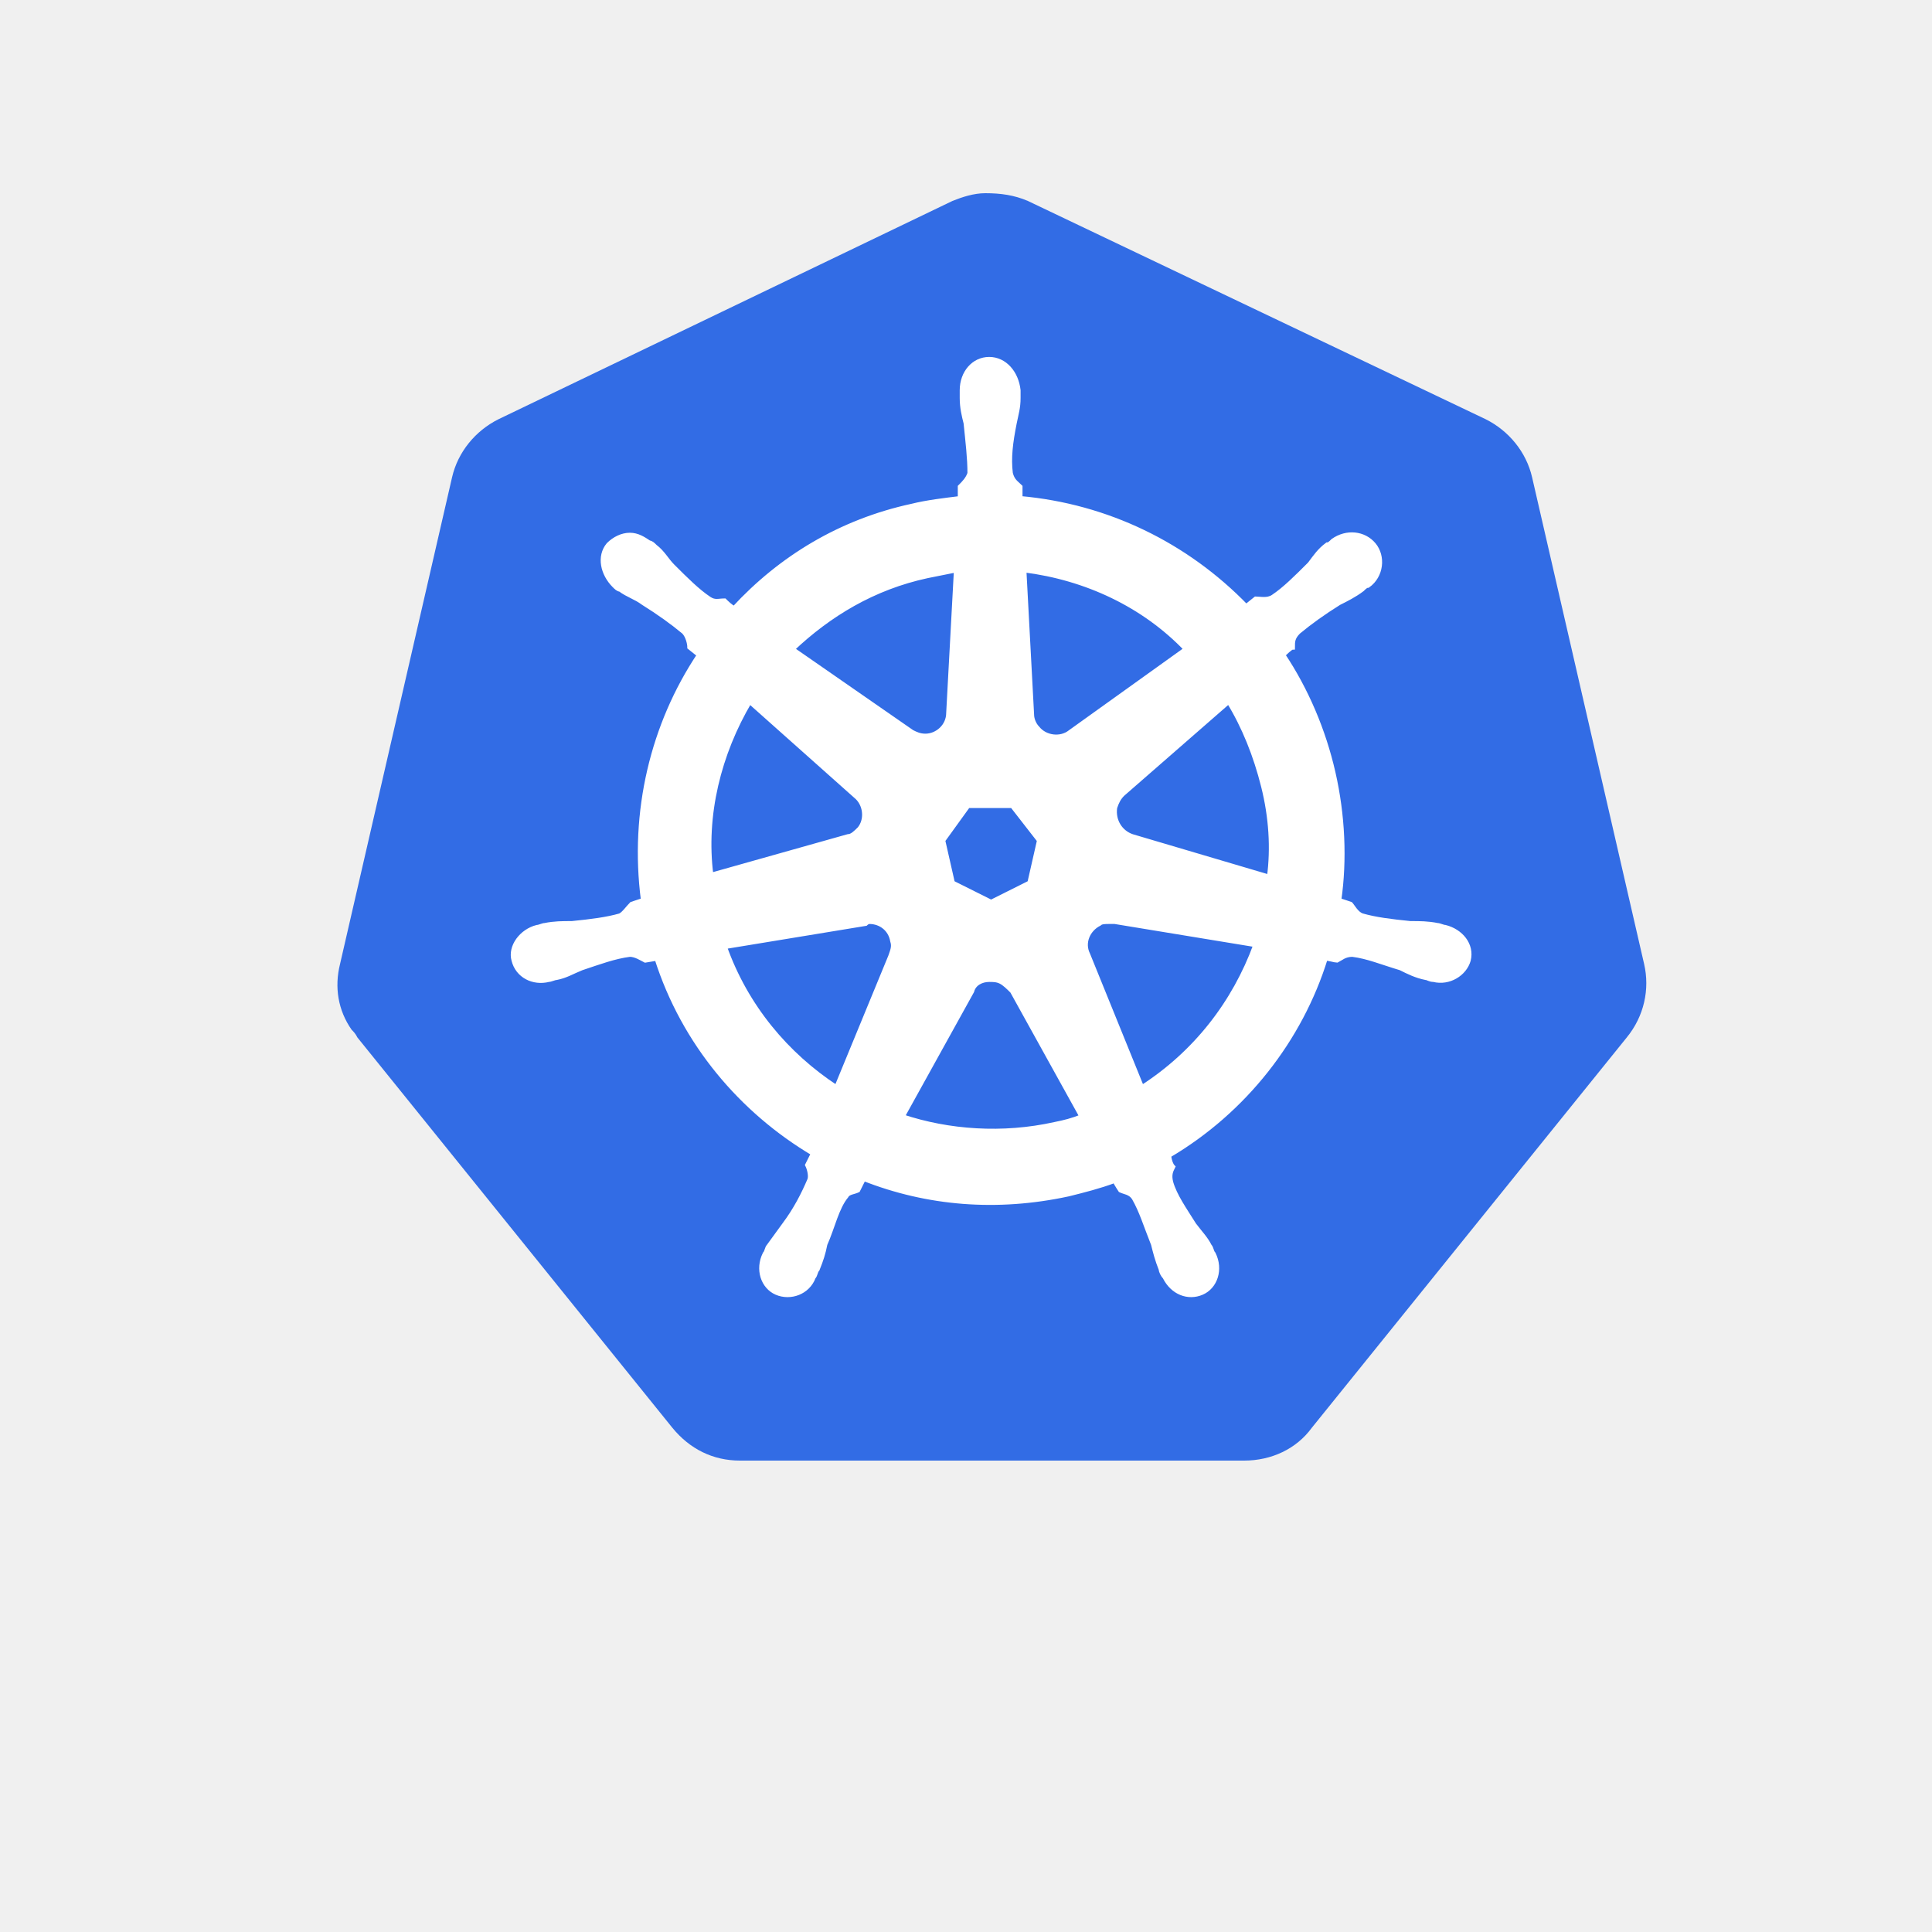
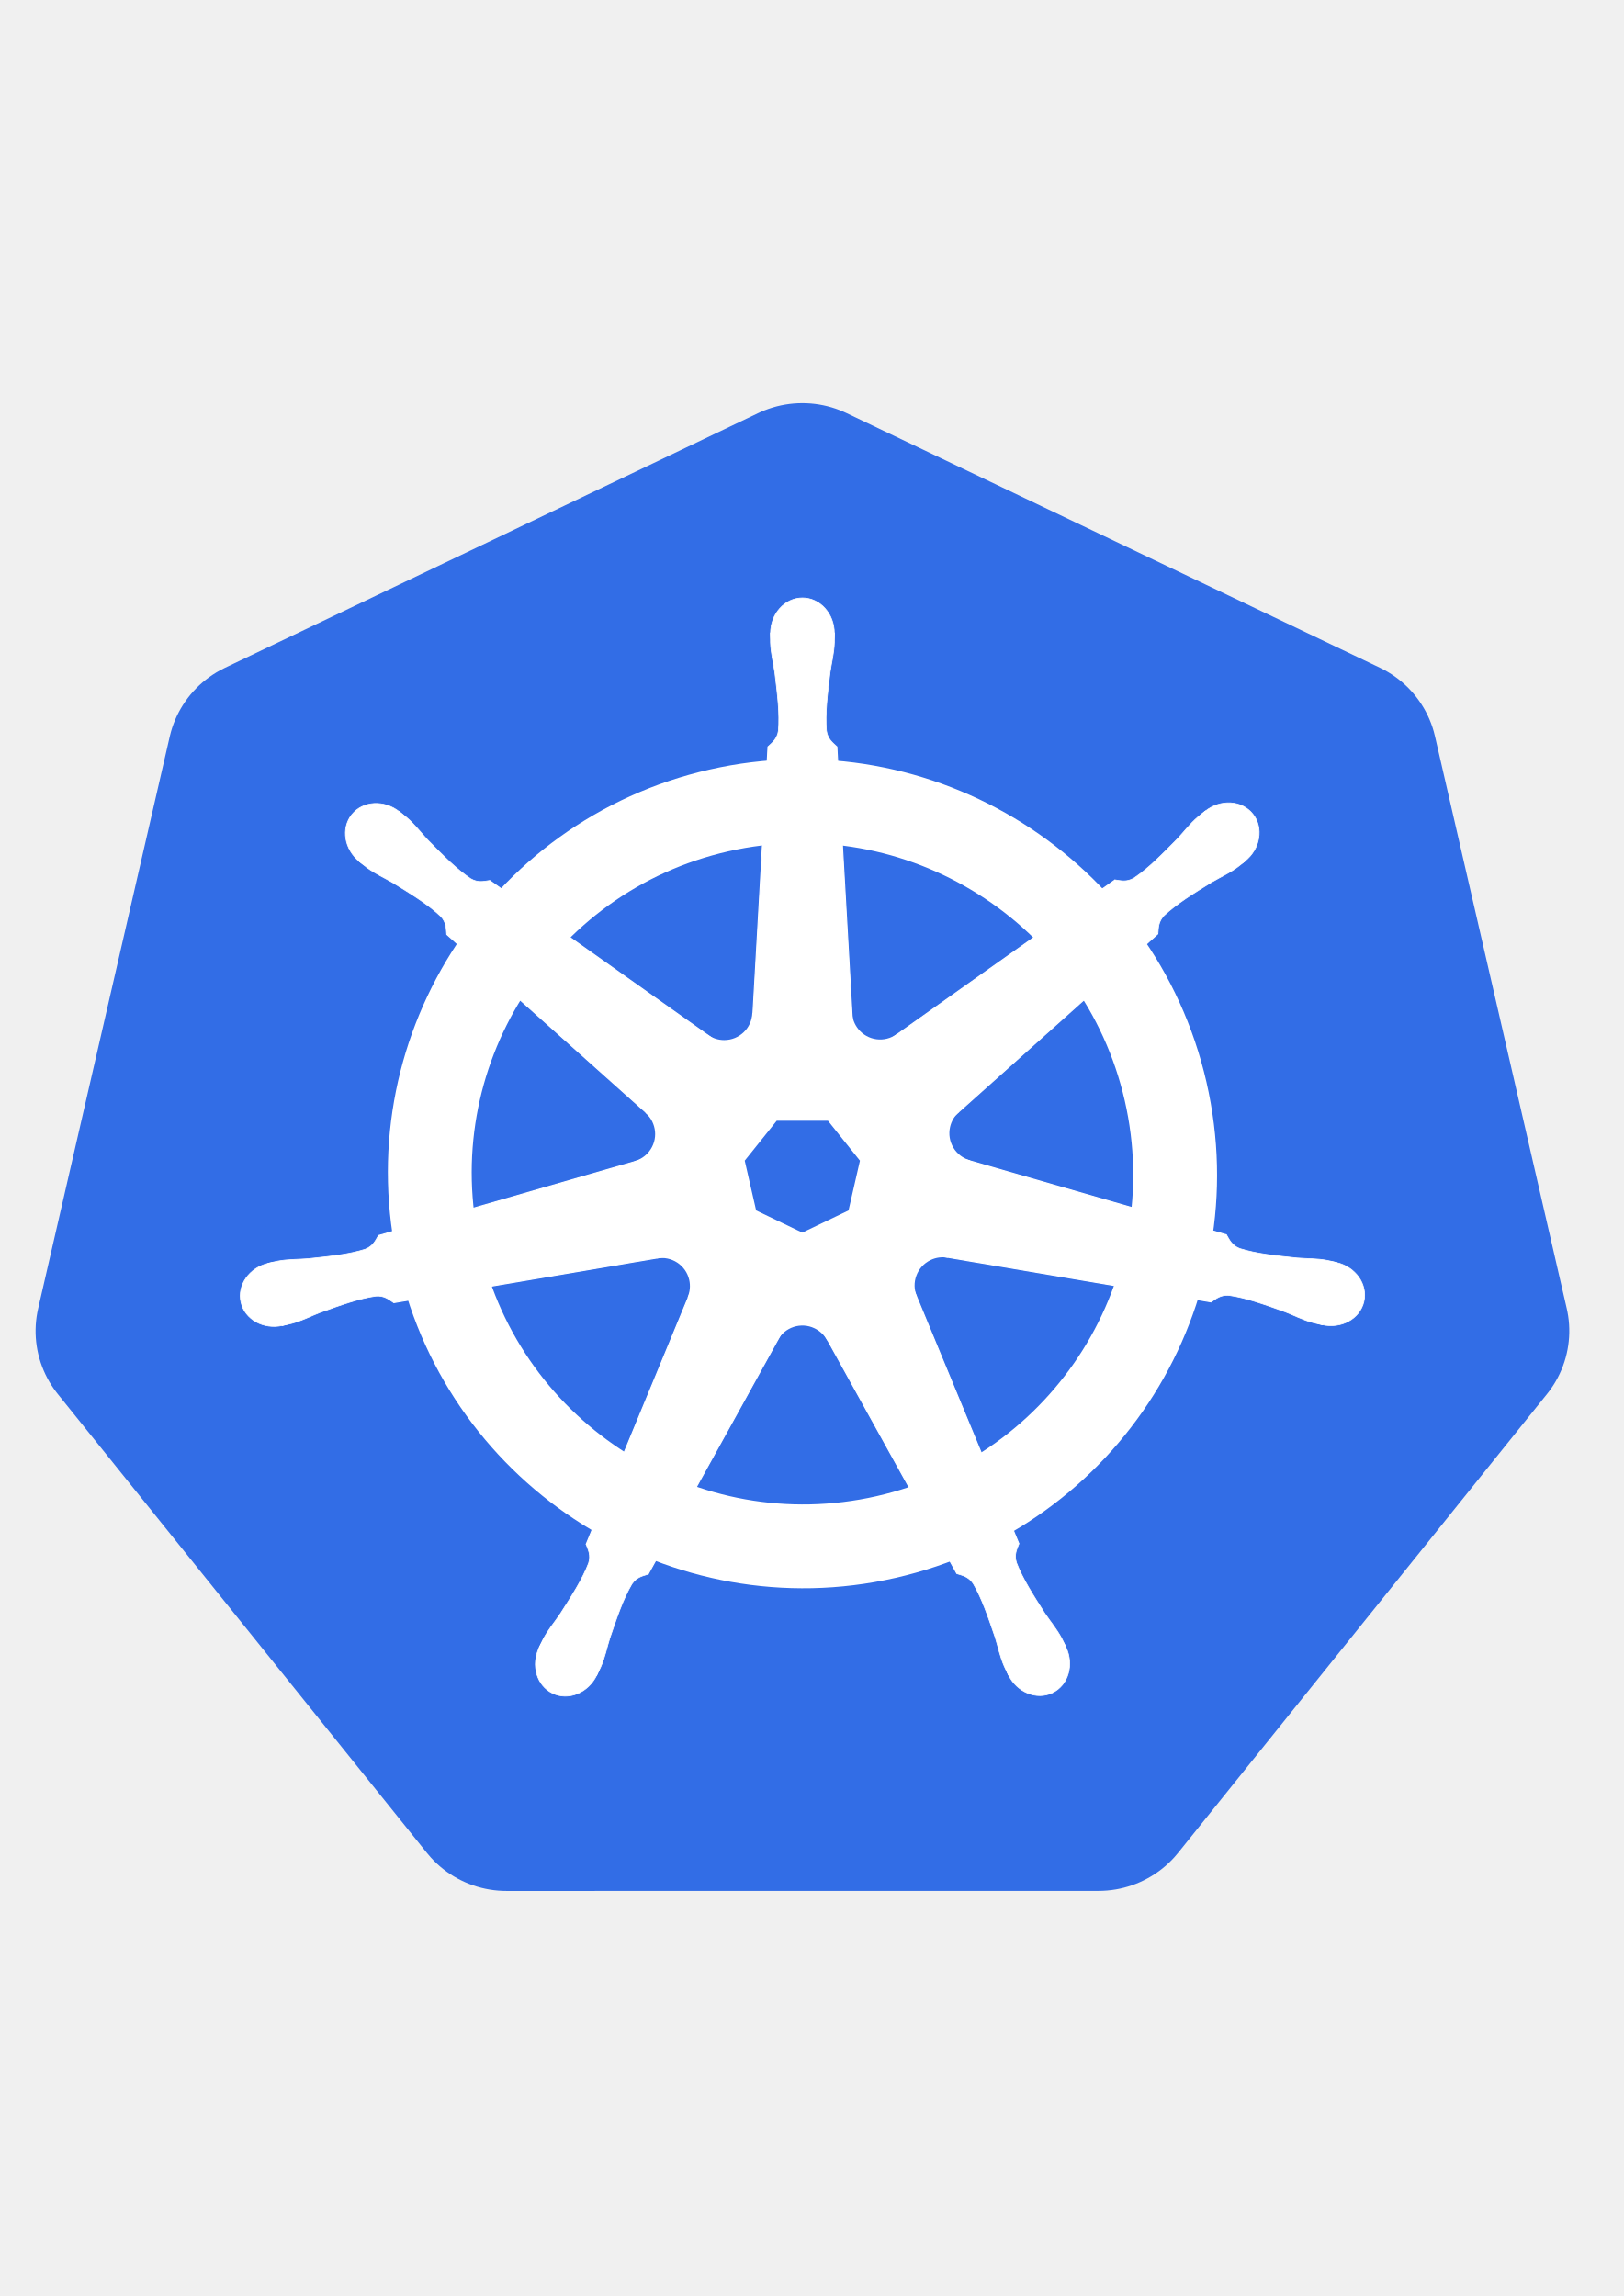
- <svg xmlns="http://www.w3.org/2000/svg" version="1.1" x="0px" y="0px" viewBox="0 0 100 100" style="enable-background:new 0 0 100 100;" xml:space="preserve">
-   <style type="text/css">
- 	.st0{fill:#95A5A6;}
- 	.st1{fill:#0075A8;}
- 	.st2{fill:#0EB7ED;}
- 	.st3{fill:#D3EDF1;}
- 	.st4{fill:none;stroke:#000000;stroke-width:0.5;stroke-miterlimit:10;}
- 	.st5{fill:#394D54;}
- 	.st6{fill:#39B7E1;}
- 	.st7{fill:#FFFFFF;}
- 	.st8{fill:#336EE5;}
- 	.st9{fill:none;stroke:#FFFFFF;stroke-width:0.274;}
- 	.st10{fill:#373535;}
- 	.st11{fill:#0074AA;}
- 	.st12{fill:#00C8FA;}
- 	.st13{fill:#00A9D2;}
- 	.st14{fill:#326CE5;}
- 	.st15{fill:#FFFFFF;stroke:#FFFFFF;stroke-width:0.25;}
- 	.st16{opacity:0.5;fill:#0EB7ED;}
- </style>
-   <g id="Layer_1">
-     <g id="layer1">
-       <g id="g3052">
-         <path id="path3055" class="st14" d="M51,10c-0.6,0-1.2,0.2-1.7,0.4L25.8,21.7c-1.2,0.6-2.1,1.7-2.4,3l-5.8,25.2     c-0.3,1.2-0.1,2.4,0.6,3.4c0.1,0.1,0.2,0.2,0.3,0.4l16.3,20.2c0.9,1.1,2.1,1.7,3.5,1.7l26.1,0c1.4,0,2.7-0.6,3.5-1.7l16.3-20.2     c0.9-1.1,1.2-2.5,0.9-3.8l-5.8-25.2c-0.3-1.3-1.2-2.4-2.4-3L53.2,10.4C52.5,10.1,51.8,10,51,10z" />
-         <path id="path3059" class="st15" d="M51.2,18.6c-0.8,0-1.4,0.7-1.4,1.6c0,0,0,0,0,0c0,0.1,0,0.3,0,0.4c0,0.5,0.1,0.9,0.2,1.3     c0.1,1,0.2,1.8,0.2,2.6c-0.1,0.3-0.3,0.5-0.5,0.7l0,0.6c-0.8,0.1-1.7,0.2-2.5,0.4c-3.7,0.8-6.8,2.7-9.2,5.3     c-0.2-0.1-0.4-0.3-0.5-0.4c-0.3,0-0.5,0.1-0.8-0.1c-0.6-0.4-1.2-1-1.9-1.7c-0.3-0.3-0.5-0.7-0.9-1c-0.1-0.1-0.2-0.2-0.3-0.2     c-0.3-0.2-0.6-0.4-1-0.4c-0.4,0-0.8,0.2-1.1,0.5c-0.5,0.6-0.3,1.5,0.3,2.1c0,0,0,0,0,0c0.1,0.1,0.2,0.2,0.3,0.2     c0.4,0.3,0.8,0.4,1.2,0.7c0.8,0.5,1.5,1,2.1,1.5c0.2,0.2,0.3,0.6,0.3,0.8l0.5,0.4c-2.4,3.6-3.5,8.1-2.9,12.7l-0.6,0.2     c-0.2,0.2-0.4,0.5-0.6,0.6c-0.7,0.2-1.5,0.3-2.5,0.4c-0.5,0-0.9,0-1.4,0.1c-0.1,0-0.3,0.1-0.4,0.1c0,0,0,0,0,0c0,0,0,0,0,0     c-0.8,0.2-1.4,1-1.2,1.7c0.2,0.8,1,1.2,1.8,1c0,0,0,0,0,0c0,0,0,0,0,0c0.1,0,0.3-0.1,0.4-0.1c0.5-0.1,0.8-0.3,1.3-0.5     c0.9-0.3,1.7-0.6,2.5-0.7c0.3,0,0.6,0.2,0.8,0.3l0.6-0.1c1.4,4.4,4.4,7.9,8.1,10.1l-0.3,0.6c0.1,0.2,0.2,0.6,0.1,0.8     c-0.3,0.7-0.7,1.5-1.3,2.3c-0.3,0.4-0.5,0.7-0.8,1.1c-0.1,0.1-0.1,0.3-0.2,0.4c-0.4,0.8-0.1,1.7,0.6,2c0.7,0.3,1.6,0,1.9-0.8     c0,0,0,0,0,0c0,0,0,0,0,0c0.1-0.1,0.1-0.3,0.2-0.4c0.2-0.5,0.3-0.8,0.4-1.3c0.4-0.9,0.6-1.9,1.1-2.5c0.1-0.2,0.4-0.2,0.6-0.3     l0.3-0.6c3.3,1.3,6.9,1.6,10.6,0.8c0.8-0.2,1.6-0.4,2.4-0.7c0.1,0.2,0.3,0.5,0.3,0.5c0.2,0.1,0.5,0.1,0.7,0.4     c0.4,0.7,0.6,1.4,1,2.4c0.1,0.4,0.2,0.8,0.4,1.3c0,0.1,0.1,0.3,0.2,0.4c0.4,0.8,1.2,1.1,1.9,0.8c0.7-0.3,1-1.2,0.6-2     c-0.1-0.1-0.1-0.3-0.2-0.4c-0.2-0.4-0.5-0.7-0.8-1.1c-0.5-0.8-1-1.5-1.2-2.2c-0.1-0.4,0-0.6,0.1-0.8c-0.1-0.1-0.2-0.4-0.2-0.6     c3.9-2.3,6.8-6,8.1-10.2c0.2,0,0.5,0.1,0.6,0.1c0.2-0.1,0.4-0.3,0.8-0.3c0.8,0.1,1.5,0.4,2.5,0.7c0.4,0.2,0.8,0.4,1.3,0.5     c0.1,0,0.2,0.1,0.4,0.1c0,0,0,0,0,0c0,0,0,0,0,0c0.8,0.2,1.6-0.3,1.8-1c0.2-0.8-0.4-1.5-1.2-1.7c-0.1,0-0.3-0.1-0.4-0.1     c-0.5-0.1-0.9-0.1-1.4-0.1c-1-0.1-1.8-0.2-2.5-0.4c-0.3-0.1-0.5-0.5-0.6-0.6l-0.6-0.2c0.3-2.1,0.2-4.4-0.3-6.6     c-0.5-2.2-1.4-4.3-2.6-6.1c0.1-0.1,0.4-0.4,0.5-0.4c0-0.3,0-0.5,0.3-0.8c0.6-0.5,1.3-1,2.1-1.5c0.4-0.2,0.8-0.4,1.2-0.7     c0.1-0.1,0.2-0.2,0.3-0.2c0.7-0.5,0.8-1.5,0.3-2.1S69.7,27.5,69,28c-0.1,0.1-0.2,0.2-0.3,0.2c-0.4,0.3-0.6,0.6-0.9,1     c-0.7,0.7-1.3,1.3-1.9,1.7c-0.3,0.2-0.7,0.1-0.9,0.1l-0.5,0.4c-3.1-3.2-7.2-5.2-11.7-5.6c0-0.2,0-0.5,0-0.6     c-0.2-0.2-0.4-0.3-0.5-0.7c-0.1-0.8,0-1.6,0.2-2.6c0.1-0.5,0.2-0.8,0.2-1.3c0-0.1,0-0.3,0-0.4C52.6,19.3,52,18.6,51.2,18.6     L51.2,18.6z M49.5,29.5l-0.4,7.4l0,0c0,0.7-0.6,1.2-1.2,1.2c-0.3,0-0.5-0.1-0.7-0.2l0,0L41,33.6c1.9-1.8,4.2-3.2,7-3.8     C48.5,29.7,49,29.6,49.5,29.5z M53,29.5c3.2,0.4,6.2,1.8,8.4,4.1l-6,4.3l0,0c-0.5,0.4-1.3,0.3-1.7-0.2c-0.2-0.2-0.3-0.5-0.3-0.7     l0,0L53,29.5z M38.8,36.3l5.5,4.9l0,0c0.5,0.4,0.6,1.2,0.2,1.7c-0.2,0.2-0.4,0.4-0.6,0.4l0,0l-7.1,2C36.4,42.2,37.2,39,38.8,36.3     z M63.6,36.3c0.8,1.3,1.4,2.8,1.8,4.4c0.4,1.6,0.5,3.2,0.3,4.7l-7.1-2.1l0,0c-0.6-0.2-1-0.8-0.9-1.5c0.1-0.3,0.2-0.5,0.4-0.7l0,0     L63.6,36.3L63.6,36.3z M50.1,41.7h2.3l1.4,1.8l-0.5,2.2l-2,1l-2-1l-0.5-2.2L50.1,41.7z M57.4,47.7c0.1,0,0.2,0,0.3,0l0,0l7.3,1.2     c-1.1,3-3.1,5.6-5.9,7.4l-2.8-6.9l0,0c-0.3-0.6,0-1.3,0.6-1.6C57,47.7,57.2,47.7,57.4,47.7L57.4,47.7z M45,47.7     c0.6,0,1.1,0.4,1.2,1c0.1,0.3,0,0.5-0.1,0.8l0,0l-2.8,6.8c-2.6-1.7-4.7-4.2-5.8-7.3l7.3-1.2l0,0C44.9,47.7,45,47.7,45,47.7     L45,47.7z M51.2,50.7c0.2,0,0.4,0,0.6,0.1c0.2,0.1,0.4,0.3,0.6,0.5h0l3.6,6.5c-0.5,0.2-0.9,0.3-1.4,0.4c-2.7,0.6-5.5,0.4-7.9-0.4     l3.6-6.5h0C50.4,50.9,50.8,50.7,51.2,50.7z" />
+ <svg xmlns="http://www.w3.org/2000/svg" width="744.094" height="1052.362" id="svg2" version="1.1">
+   <defs id="defs4" />
+   <g id="layer1">
+     <g id="g3973">
+       <path transform="matrix(-0.7042367,-1.147216,1.156681,-0.6984736,-57.76007,-127.5005)" d="m -391.429,129.505 -168.046,108.951 -189.957,-63.454 -68.826,-188.077 104.132,-171.074 198.676,-25.249 143.613,139.589 z" id="path3054" style="fill:#326de6;fill-opacity:1;stroke:#326de6;stroke-width:69;stroke-linejoin:round;stroke-miterlimit:4;stroke-opacity:1;stroke-dasharray:none" />
+       <g transform="translate(-0.9794952,-0.04249773)" id="g6172">
+         <path transform="matrix(-0.05312297,-0.2312758,0.2311278,-0.05247783,269.2175,562.5617)" d="M 728,432.362 C 728,830.007 405.645,1152.362 8,1152.362 c -397.645,0 -720,-322.355 -720,-720 0,-397.645 322.355,-720 720,-720 397.645,0 720,322.355 720,720 z" id="path3847" style="fill:none;stroke:#ffffff;stroke-width:162.015;stroke-linejoin:round;stroke-miterlimit:4;stroke-opacity:1;stroke-dasharray:none" />
+         <g id="g5927">
+           <g transform="matrix(1,0,0,0.9388362,3.014641,22.38829)" id="g4131">
+             <g style="fill:#ffffff;fill-opacity:1;stroke:#ffffff;stroke-opacity:1" id="g3892-2" transform="matrix(0.2745378,-3.262896e-5,2.8624424e-5,0.3101153,143.5373,308.7872)">
+               <path id="rect3851-5" d="m 751.737,103.835 68.451,0.156 4.294,474.381 -101.295,0.883 z" style="fill:#ffffff;fill-opacity:1;stroke:#ffffff;stroke-width:1.768;stroke-linejoin:miter;stroke-miterlimit:4;stroke-opacity:1" />
+               <path id="rect3851-4-35" d="m 866.655,103.835 -68.451,0.156 -4.294,474.381 101.295,0.883 z" style="fill:#ffffff;fill-opacity:1;stroke:#ffffff;stroke-width:1.768;stroke-linejoin:miter;stroke-miterlimit:4;stroke-opacity:1" />
+             </g>
+             <g id="g3303">
+               <path transform="matrix(0.2857579,-3.1068327e-5,3.4122922e-5,0.3381824,134.3995,319.2262)" d="m 860.592,-99.897 c 0,28.265 -22.913,51.178 -51.178,51.178 -28.265,0 -51.178,-22.913 -51.178,-51.178 0,-28.265 22.913,-51.178 51.178,-51.178 28.265,0 51.178,22.913 51.178,51.178 z" id="path3896-5" style="fill:#ffffff;fill-opacity:1;stroke:#ffffff;stroke-width:1.08;stroke-linejoin:miter;stroke-miterlimit:4;stroke-opacity:1;stroke-dasharray:none" />
+               <path id="path3898-37" d="m 351.076,285.188 c 0.001,1.37 -0.062,3.338 -0.016,4.657 0.193,5.513 1.328,9.741 2.007,14.82 1.23,10.872 2.265,19.882 1.629,28.258 -0.578,4.192 -2.857,5.842 -4.761,7.783 l 23.067,16.257 -3.463,-71.653 z" style="fill:#ffffff;fill-opacity:1;stroke:#ffffff;stroke-width:0.335;stroke-linecap:butt;stroke-linejoin:miter;stroke-miterlimit:4;stroke-opacity:1;stroke-dasharray:none" />
+               <path id="path3898-37-3" d="m 380.315,285.188 c -10e-4,1.37 0.062,3.338 0.016,4.657 -0.193,5.513 -1.328,9.741 -2.007,14.82 -1.23,10.872 -2.265,19.882 -1.629,28.258 0.578,4.192 2.857,5.842 4.761,7.783 l -23.067,16.257 3.463,-71.653 z" style="fill:#ffffff;fill-opacity:1;stroke:#ffffff;stroke-width:0.335;stroke-linecap:butt;stroke-linejoin:miter;stroke-miterlimit:4;stroke-opacity:1;stroke-dasharray:none" />
+             </g>
+           </g>
+           <path transform="matrix(0.803256,-0.5901237,0.5926443,0.7998397,-119.5714,303.6306)" d="m 266.048,526.719 -41.111,-7.779 -19.551,-36.992 16.732,-38.35 40.415,-10.829 33.665,24.846 1.564,41.812 z" id="path4840" style="fill:none;stroke:#ffffff;stroke-width:38;stroke-linejoin:miter;stroke-miterlimit:4;stroke-opacity:1;stroke-dasharray:none" />
+           <g transform="matrix(0.623484,-0.7818361,0.7340161,0.5853493,-262.5928,502.4137)" id="g4131-6">
+             <g style="fill:#ffffff;fill-opacity:1;stroke:#ffffff;stroke-opacity:1" id="g3892-2-4" transform="matrix(0.2745378,-3.262896e-5,2.8624424e-5,0.3101153,143.5373,308.7872)">
+               <path id="rect3851-5-1" d="m 751.737,103.835 68.451,0.156 4.294,474.381 -101.295,0.883 z" style="fill:#ffffff;fill-opacity:1;stroke:#ffffff;stroke-width:1.768;stroke-linejoin:miter;stroke-miterlimit:4;stroke-opacity:1" />
+               <path id="rect3851-4-35-7" d="m 866.655,103.835 -68.451,0.156 -4.294,474.381 101.295,0.883 z" style="fill:#ffffff;fill-opacity:1;stroke:#ffffff;stroke-width:1.768;stroke-linejoin:miter;stroke-miterlimit:4;stroke-opacity:1" />
+             </g>
+             <g id="g3303-0">
+               <path transform="matrix(0.2857579,-3.1068327e-5,3.4122922e-5,0.3381824,134.3995,319.2262)" d="m 860.592,-99.897 c 0,28.265 -22.913,51.178 -51.178,51.178 -28.265,0 -51.178,-22.913 -51.178,-51.178 0,-28.265 22.913,-51.178 51.178,-51.178 28.265,0 51.178,22.913 51.178,51.178 z" id="path3896-5-0" style="fill:#ffffff;fill-opacity:1;stroke:#ffffff;stroke-width:1.08;stroke-linejoin:miter;stroke-miterlimit:4;stroke-opacity:1;stroke-dasharray:none" />
+               <path id="path3898-37-5" d="m 351.076,285.188 c 0.001,1.37 -0.062,3.338 -0.016,4.657 0.193,5.513 1.328,9.741 2.007,14.82 1.23,10.872 2.265,19.882 1.629,28.258 -0.578,4.192 -2.857,5.842 -4.761,7.783 l 23.067,16.257 -3.463,-71.653 z" style="fill:#ffffff;fill-opacity:1;stroke:#ffffff;stroke-width:0.335;stroke-linecap:butt;stroke-linejoin:miter;stroke-miterlimit:4;stroke-opacity:1;stroke-dasharray:none" />
+               <path id="path3898-37-3-0" d="m 380.315,285.188 c -10e-4,1.37 0.062,3.338 0.016,4.657 -0.193,5.513 -1.328,9.741 -2.007,14.82 -1.23,10.872 -2.265,19.882 -1.629,28.258 0.578,4.192 2.857,5.842 4.761,7.783 l -23.067,16.257 3.463,-71.653 z" style="fill:#ffffff;fill-opacity:1;stroke:#ffffff;stroke-width:0.335;stroke-linecap:butt;stroke-linejoin:miter;stroke-miterlimit:4;stroke-opacity:1;stroke-dasharray:none" />
+             </g>
+           </g>
+           <g transform="matrix(-0.2225355,-0.9749246,0.9152945,-0.2089244,-52.60137,1009.462)" id="g4131-8">
+             <g style="fill:#ffffff;fill-opacity:1;stroke:#ffffff;stroke-opacity:1" id="g3892-2-5" transform="matrix(0.2745378,-3.262896e-5,2.8624424e-5,0.3101153,143.5373,308.7872)">
+               <path id="rect3851-5-7" d="m 751.737,103.835 68.451,0.156 4.294,474.381 -101.295,0.883 z" style="fill:#ffffff;fill-opacity:1;stroke:#ffffff;stroke-width:1.768;stroke-linejoin:miter;stroke-miterlimit:4;stroke-opacity:1" />
+               <path id="rect3851-4-35-5" d="m 866.655,103.835 -68.451,0.156 -4.294,474.381 101.295,0.883 z" style="fill:#ffffff;fill-opacity:1;stroke:#ffffff;stroke-width:1.768;stroke-linejoin:miter;stroke-miterlimit:4;stroke-opacity:1" />
+             </g>
+             <g id="g3303-4">
+               <path transform="matrix(0.2857579,-3.1068327e-5,3.4122922e-5,0.3381824,134.3995,319.2262)" d="m 860.592,-99.897 c 0,28.265 -22.913,51.178 -51.178,51.178 -28.265,0 -51.178,-22.913 -51.178,-51.178 0,-28.265 22.913,-51.178 51.178,-51.178 28.265,0 51.178,22.913 51.178,51.178 z" id="path3896-5-2" style="fill:#ffffff;fill-opacity:1;stroke:#ffffff;stroke-width:1.08;stroke-linejoin:miter;stroke-miterlimit:4;stroke-opacity:1;stroke-dasharray:none" />
+               <path id="path3898-37-7" d="m 351.076,285.188 c 0.001,1.37 -0.062,3.338 -0.016,4.657 0.193,5.513 1.328,9.741 2.007,14.82 1.23,10.872 2.265,19.882 1.629,28.258 -0.578,4.192 -2.857,5.842 -4.761,7.783 l 23.067,16.257 -3.463,-71.653 z" style="fill:#ffffff;fill-opacity:1;stroke:#ffffff;stroke-width:0.335;stroke-linecap:butt;stroke-linejoin:miter;stroke-miterlimit:4;stroke-opacity:1;stroke-dasharray:none" />
+               <path id="path3898-37-3-5" d="m 380.315,285.188 c -10e-4,1.37 0.062,3.338 0.016,4.657 -0.193,5.513 -1.328,9.741 -2.007,14.82 -1.23,10.872 -2.265,19.882 -1.629,28.258 0.578,4.192 2.857,5.842 4.761,7.783 l -23.067,16.257 3.463,-71.653 z" style="fill:#ffffff;fill-opacity:1;stroke:#ffffff;stroke-width:0.335;stroke-linecap:butt;stroke-linejoin:miter;stroke-miterlimit:4;stroke-opacity:1;stroke-dasharray:none" />
+             </g>
+           </g>
+           <g transform="matrix(-0.9009786,-0.4338635,0.4073268,-0.8458713,474.4943,1161.587)" id="g4131-6-8">
+             <g style="fill:#ffffff;fill-opacity:1;stroke:#ffffff;stroke-opacity:1" id="g3892-2-4-6" transform="matrix(0.2745378,-3.262896e-5,2.8624424e-5,0.3101153,143.5373,308.7872)">
+               <path id="rect3851-5-1-8" d="m 751.737,103.835 68.451,0.156 4.294,474.381 -101.295,0.883 z" style="fill:#ffffff;fill-opacity:1;stroke:#ffffff;stroke-width:1.768;stroke-linejoin:miter;stroke-miterlimit:4;stroke-opacity:1" />
+               <path id="rect3851-4-35-7-3" d="m 866.655,103.835 -68.451,0.156 -4.294,474.381 101.295,0.883 z" style="fill:#ffffff;fill-opacity:1;stroke:#ffffff;stroke-width:1.768;stroke-linejoin:miter;stroke-miterlimit:4;stroke-opacity:1" />
+             </g>
+             <g id="g3303-0-7">
+               <path transform="matrix(0.2857579,-3.1068327e-5,3.4122922e-5,0.3381824,134.3995,319.2262)" d="m 860.592,-99.897 c 0,28.265 -22.913,51.178 -51.178,51.178 -28.265,0 -51.178,-22.913 -51.178,-51.178 0,-28.265 22.913,-51.178 51.178,-51.178 28.265,0 51.178,22.913 51.178,51.178 z" id="path3896-5-0-4" style="fill:#ffffff;fill-opacity:1;stroke:#ffffff;stroke-width:1.08;stroke-linejoin:miter;stroke-miterlimit:4;stroke-opacity:1;stroke-dasharray:none" />
+               <path id="path3898-37-5-6" d="m 351.076,285.188 c 0.001,1.37 -0.062,3.338 -0.016,4.657 0.193,5.513 1.328,9.741 2.007,14.82 1.23,10.872 2.265,19.882 1.629,28.258 -0.578,4.192 -2.857,5.842 -4.761,7.783 l 23.067,16.257 -3.463,-71.653 z" style="fill:#ffffff;fill-opacity:1;stroke:#ffffff;stroke-width:0.335;stroke-linecap:butt;stroke-linejoin:miter;stroke-miterlimit:4;stroke-opacity:1;stroke-dasharray:none" />
+               <path id="path3898-37-3-0-4" d="m 380.315,285.188 c -10e-4,1.37 0.062,3.338 0.016,4.657 -0.193,5.513 -1.328,9.741 -2.007,14.82 -1.23,10.872 -2.265,19.882 -1.629,28.258 0.578,4.192 2.857,5.842 4.761,7.783 l -23.067,16.257 3.463,-71.653 z" style="fill:#ffffff;fill-opacity:1;stroke:#ffffff;stroke-width:0.335;stroke-linecap:butt;stroke-linejoin:miter;stroke-miterlimit:4;stroke-opacity:1;stroke-dasharray:none" />
+             </g>
+           </g>
+           <g transform="matrix(-0.9009559,0.4339107,-0.4073711,-0.84585,921.9823,844.0014)" id="g4131-6-2">
+             <g style="fill:#ffffff;fill-opacity:1;stroke:#ffffff;stroke-opacity:1" id="g3892-2-4-4" transform="matrix(0.2745378,-3.262896e-5,2.8624424e-5,0.3101153,143.5373,308.7872)">
+               <path id="rect3851-5-1-3" d="m 751.737,103.835 68.451,0.156 4.294,474.381 -101.295,0.883 z" style="fill:#ffffff;fill-opacity:1;stroke:#ffffff;stroke-width:1.768;stroke-linejoin:miter;stroke-miterlimit:4;stroke-opacity:1" />
+               <path id="rect3851-4-35-7-4" d="m 866.655,103.835 -68.451,0.156 -4.294,474.381 101.295,0.883 z" style="fill:#ffffff;fill-opacity:1;stroke:#ffffff;stroke-width:1.768;stroke-linejoin:miter;stroke-miterlimit:4;stroke-opacity:1" />
+             </g>
+             <g id="g3303-0-4">
+               <path transform="matrix(0.2857579,-3.1068327e-5,3.4122922e-5,0.3381824,134.3995,319.2262)" d="m 860.592,-99.897 c 0,28.265 -22.913,51.178 -51.178,51.178 -28.265,0 -51.178,-22.913 -51.178,-51.178 0,-28.265 22.913,-51.178 51.178,-51.178 28.265,0 51.178,22.913 51.178,51.178 z" id="path3896-5-0-0" style="fill:#ffffff;fill-opacity:1;stroke:#ffffff;stroke-width:1.08;stroke-linejoin:miter;stroke-miterlimit:4;stroke-opacity:1;stroke-dasharray:none" />
+               <path id="path3898-37-5-1" d="m 351.076,285.188 c 0.001,1.37 -0.062,3.338 -0.016,4.657 0.193,5.513 1.328,9.741 2.007,14.82 1.23,10.872 2.265,19.882 1.629,28.258 -0.578,4.192 -2.857,5.842 -4.761,7.783 l 23.067,16.257 -3.463,-71.653 z" style="fill:#ffffff;fill-opacity:1;stroke:#ffffff;stroke-width:0.335;stroke-linecap:butt;stroke-linejoin:miter;stroke-miterlimit:4;stroke-opacity:1;stroke-dasharray:none" />
+               <path id="path3898-37-3-0-9" d="m 380.315,285.188 c -10e-4,1.37 0.062,3.338 0.016,4.657 -0.193,5.513 -1.328,9.741 -2.007,14.82 -1.23,10.872 -2.265,19.882 -1.629,28.258 0.578,4.192 2.857,5.842 4.761,7.783 l -23.067,16.257 3.463,-71.653 z" style="fill:#ffffff;fill-opacity:1;stroke:#ffffff;stroke-width:0.335;stroke-linecap:butt;stroke-linejoin:miter;stroke-miterlimit:4;stroke-opacity:1;stroke-dasharray:none" />
+             </g>
+           </g>
+           <g transform="matrix(-0.2224845,0.9749362,-0.9153054,-0.2088765,952.7744,296.054)" id="g4131-8-4">
+             <g style="fill:#ffffff;fill-opacity:1;stroke:#ffffff;stroke-opacity:1" id="g3892-2-5-6" transform="matrix(0.2745378,-3.262896e-5,2.8624424e-5,0.3101153,143.5373,308.7872)">
+               <path id="rect3851-5-7-0" d="m 751.737,103.835 68.451,0.156 4.294,474.381 -101.295,0.883 z" style="fill:#ffffff;fill-opacity:1;stroke:#ffffff;stroke-width:1.768;stroke-linejoin:miter;stroke-miterlimit:4;stroke-opacity:1" />
+               <path id="rect3851-4-35-5-4" d="m 866.655,103.835 -68.451,0.156 -4.294,474.381 101.295,0.883 z" style="fill:#ffffff;fill-opacity:1;stroke:#ffffff;stroke-width:1.768;stroke-linejoin:miter;stroke-miterlimit:4;stroke-opacity:1" />
+             </g>
+             <g id="g3303-4-3">
+               <path transform="matrix(0.2857579,-3.1068327e-5,3.4122922e-5,0.3381824,134.3995,319.2262)" d="m 860.592,-99.897 c 0,28.265 -22.913,51.178 -51.178,51.178 -28.265,0 -51.178,-22.913 -51.178,-51.178 0,-28.265 22.913,-51.178 51.178,-51.178 28.265,0 51.178,22.913 51.178,51.178 z" id="path3896-5-2-2" style="fill:#ffffff;fill-opacity:1;stroke:#ffffff;stroke-width:1.08;stroke-linejoin:miter;stroke-miterlimit:4;stroke-opacity:1;stroke-dasharray:none" />
+               <path id="path3898-37-7-0" d="m 351.076,285.188 c 0.001,1.37 -0.062,3.338 -0.016,4.657 0.193,5.513 1.328,9.741 2.007,14.82 1.23,10.872 2.265,19.882 1.629,28.258 -0.578,4.192 -2.857,5.842 -4.761,7.783 l 23.067,16.257 -3.463,-71.653 z" style="fill:#ffffff;fill-opacity:1;stroke:#ffffff;stroke-width:0.335;stroke-linecap:butt;stroke-linejoin:miter;stroke-miterlimit:4;stroke-opacity:1;stroke-dasharray:none" />
+               <path id="path3898-37-3-5-9" d="m 380.315,285.188 c -10e-4,1.37 0.062,3.338 0.016,4.657 -0.193,5.513 -1.328,9.741 -2.007,14.82 -1.23,10.872 -2.265,19.882 -1.629,28.258 0.578,4.192 2.857,5.842 4.761,7.783 l -23.067,16.257 3.463,-71.653 z" style="fill:#ffffff;fill-opacity:1;stroke:#ffffff;stroke-width:0.335;stroke-linecap:butt;stroke-linejoin:miter;stroke-miterlimit:4;stroke-opacity:1;stroke-dasharray:none" />
+             </g>
+           </g>
+           <g transform="matrix(0.6235249,0.7818035,-0.7339854,0.5853877,543.8737,-69.69453)" id="g4131-6-8-9">
+             <g style="fill:#ffffff;fill-opacity:1;stroke:#ffffff;stroke-opacity:1" id="g3892-2-4-6-1" transform="matrix(0.2745378,-3.262896e-5,2.8624424e-5,0.3101153,143.5373,308.7872)">
+               <path id="rect3851-5-1-8-0" d="m 751.737,103.835 68.451,0.156 4.294,474.381 -101.295,0.883 z" style="fill:#ffffff;fill-opacity:1;stroke:#ffffff;stroke-width:1.768;stroke-linejoin:miter;stroke-miterlimit:4;stroke-opacity:1" />
+               <path id="rect3851-4-35-7-3-9" d="m 866.655,103.835 -68.451,0.156 -4.294,474.381 101.295,0.883 z" style="fill:#ffffff;fill-opacity:1;stroke:#ffffff;stroke-width:1.768;stroke-linejoin:miter;stroke-miterlimit:4;stroke-opacity:1" />
+             </g>
+             <g id="g3303-0-7-8">
+               <path transform="matrix(0.2857579,-3.1068327e-5,3.4122922e-5,0.3381824,134.3995,319.2262)" d="m 860.592,-99.897 c 0,28.265 -22.913,51.178 -51.178,51.178 -28.265,0 -51.178,-22.913 -51.178,-51.178 0,-28.265 22.913,-51.178 51.178,-51.178 28.265,0 51.178,22.913 51.178,51.178 z" id="path3896-5-0-4-9" style="fill:#ffffff;fill-opacity:1;stroke:#ffffff;stroke-width:1.08;stroke-linejoin:miter;stroke-miterlimit:4;stroke-opacity:1;stroke-dasharray:none" />
+               <path id="path3898-37-5-6-0" d="m 351.076,285.188 c 0.001,1.37 -0.062,3.338 -0.016,4.657 0.193,5.513 1.328,9.741 2.007,14.82 1.23,10.872 2.265,19.882 1.629,28.258 -0.578,4.192 -2.857,5.842 -4.761,7.783 l 23.067,16.257 -3.463,-71.653 z" style="fill:#ffffff;fill-opacity:1;stroke:#ffffff;stroke-width:0.335;stroke-linecap:butt;stroke-linejoin:miter;stroke-miterlimit:4;stroke-opacity:1;stroke-dasharray:none" />
+               <path id="path3898-37-3-0-4-4" d="m 380.315,285.188 c -10e-4,1.37 0.062,3.338 0.016,4.657 -0.193,5.513 -1.328,9.741 -2.007,14.82 -1.23,10.872 -2.265,19.882 -1.629,28.258 0.578,4.192 2.857,5.842 4.761,7.783 l -23.067,16.257 3.463,-71.653 z" style="fill:#ffffff;fill-opacity:1;stroke:#ffffff;stroke-width:0.335;stroke-linecap:butt;stroke-linejoin:miter;stroke-miterlimit:4;stroke-opacity:1;stroke-dasharray:none" />
+             </g>
+           </g>
+         </g>
+         <g id="g6152">
+           <path id="rect6068" d="m 345.744,464.406 c -0.291,6.863 -5.94,12.344 -12.875,12.344 -2.841,0 -5.463,-0.912 -7.594,-2.469 l -3.344,1.594 6.844,14.156 30,-14.469 -6.812,-14.156 -6.219,3 z" style="fill:#ffffff;fill-opacity:1;stroke:#ffffff;stroke-width:0;stroke-linejoin:miter;stroke-miterlimit:4;stroke-opacity:1;stroke-dasharray:none" />
+           <path id="rect6068-7" d="m 296.78,510.105 c 5.184,4.507 5.947,12.34 1.623,17.762 -1.771,2.221 -4.119,3.702 -6.665,4.398 l -0.839,3.608 15.335,3.475 7.392,-32.476 -15.315,-3.5 -1.532,6.732 z" style="fill:#ffffff;fill-opacity:1;stroke:#ffffff;stroke-width:0;stroke-linejoin:miter;stroke-miterlimit:4;stroke-opacity:1;stroke-dasharray:none" />
+           <path id="rect6068-0" d="m 301.925,576.847 c 6.756,-1.243 13.356,3.044 14.899,9.805 0.632,2.77 0.326,5.529 -0.717,7.953 l 2.298,2.905 12.278,-9.822 -20.782,-26.028 -12.285,9.792 4.309,5.395 z" style="fill:#ffffff;fill-opacity:1;stroke:#ffffff;stroke-width:0;stroke-linejoin:miter;stroke-miterlimit:4;stroke-opacity:1;stroke-dasharray:none" />
+           <path id="rect6068-7-2" d="m 357.315,614.414 c 3.24,-6.057 10.707,-8.544 16.956,-5.535 2.56,1.233 4.526,3.192 5.771,5.519 l 3.704,0.015 -0.024,-15.724 -33.307,0.02 -0.004,15.71 6.905,-0.005 z" style="fill:#ffffff;fill-opacity:1;stroke:#ffffff;stroke-width:0;stroke-linejoin:miter;stroke-miterlimit:4;stroke-opacity:1;stroke-dasharray:none" />
+           <path id="rect6068-7-4" d="m 421.163,594.31 c -2.716,-6.31 -0.004,-13.699 6.244,-16.708 2.559,-1.233 5.318,-1.548 7.913,-1.071 l 2.321,-2.887 -12.308,-9.785 -20.751,26.053 12.28,9.798 4.301,-5.401 z" style="fill:#ffffff;fill-opacity:1;stroke:#ffffff;stroke-width:0;stroke-linejoin:miter;stroke-miterlimit:4;stroke-opacity:1;stroke-dasharray:none" />
+           <path id="rect6068-0-6" d="m 445.544,531.886 c -6.627,-1.811 -10.713,-8.538 -9.17,-15.299 0.632,-2.77 2.105,-5.123 4.096,-6.854 l -0.81,-3.615 -15.324,3.523 7.432,32.467 15.317,-3.492 -1.541,-6.73 z" style="fill:#ffffff;fill-opacity:1;stroke:#ffffff;stroke-width:0;stroke-linejoin:miter;stroke-miterlimit:4;stroke-opacity:1;stroke-dasharray:none" />
+           <path id="rect6068-7-2-8" d="m 411.937,474.008 c -5.547,4.052 -13.354,3.052 -17.678,-2.369 -1.771,-2.221 -2.693,-4.84 -2.805,-7.476 l -3.331,-1.62 -6.8,14.177 30.017,14.433 6.82,-14.153 -6.223,-2.991 z" style="fill:#ffffff;fill-opacity:1;stroke:#ffffff;stroke-width:0;stroke-linejoin:miter;stroke-miterlimit:4;stroke-opacity:1;stroke-dasharray:none" />
+         </g>
      </g>
    </g>
  </g>
</svg>
